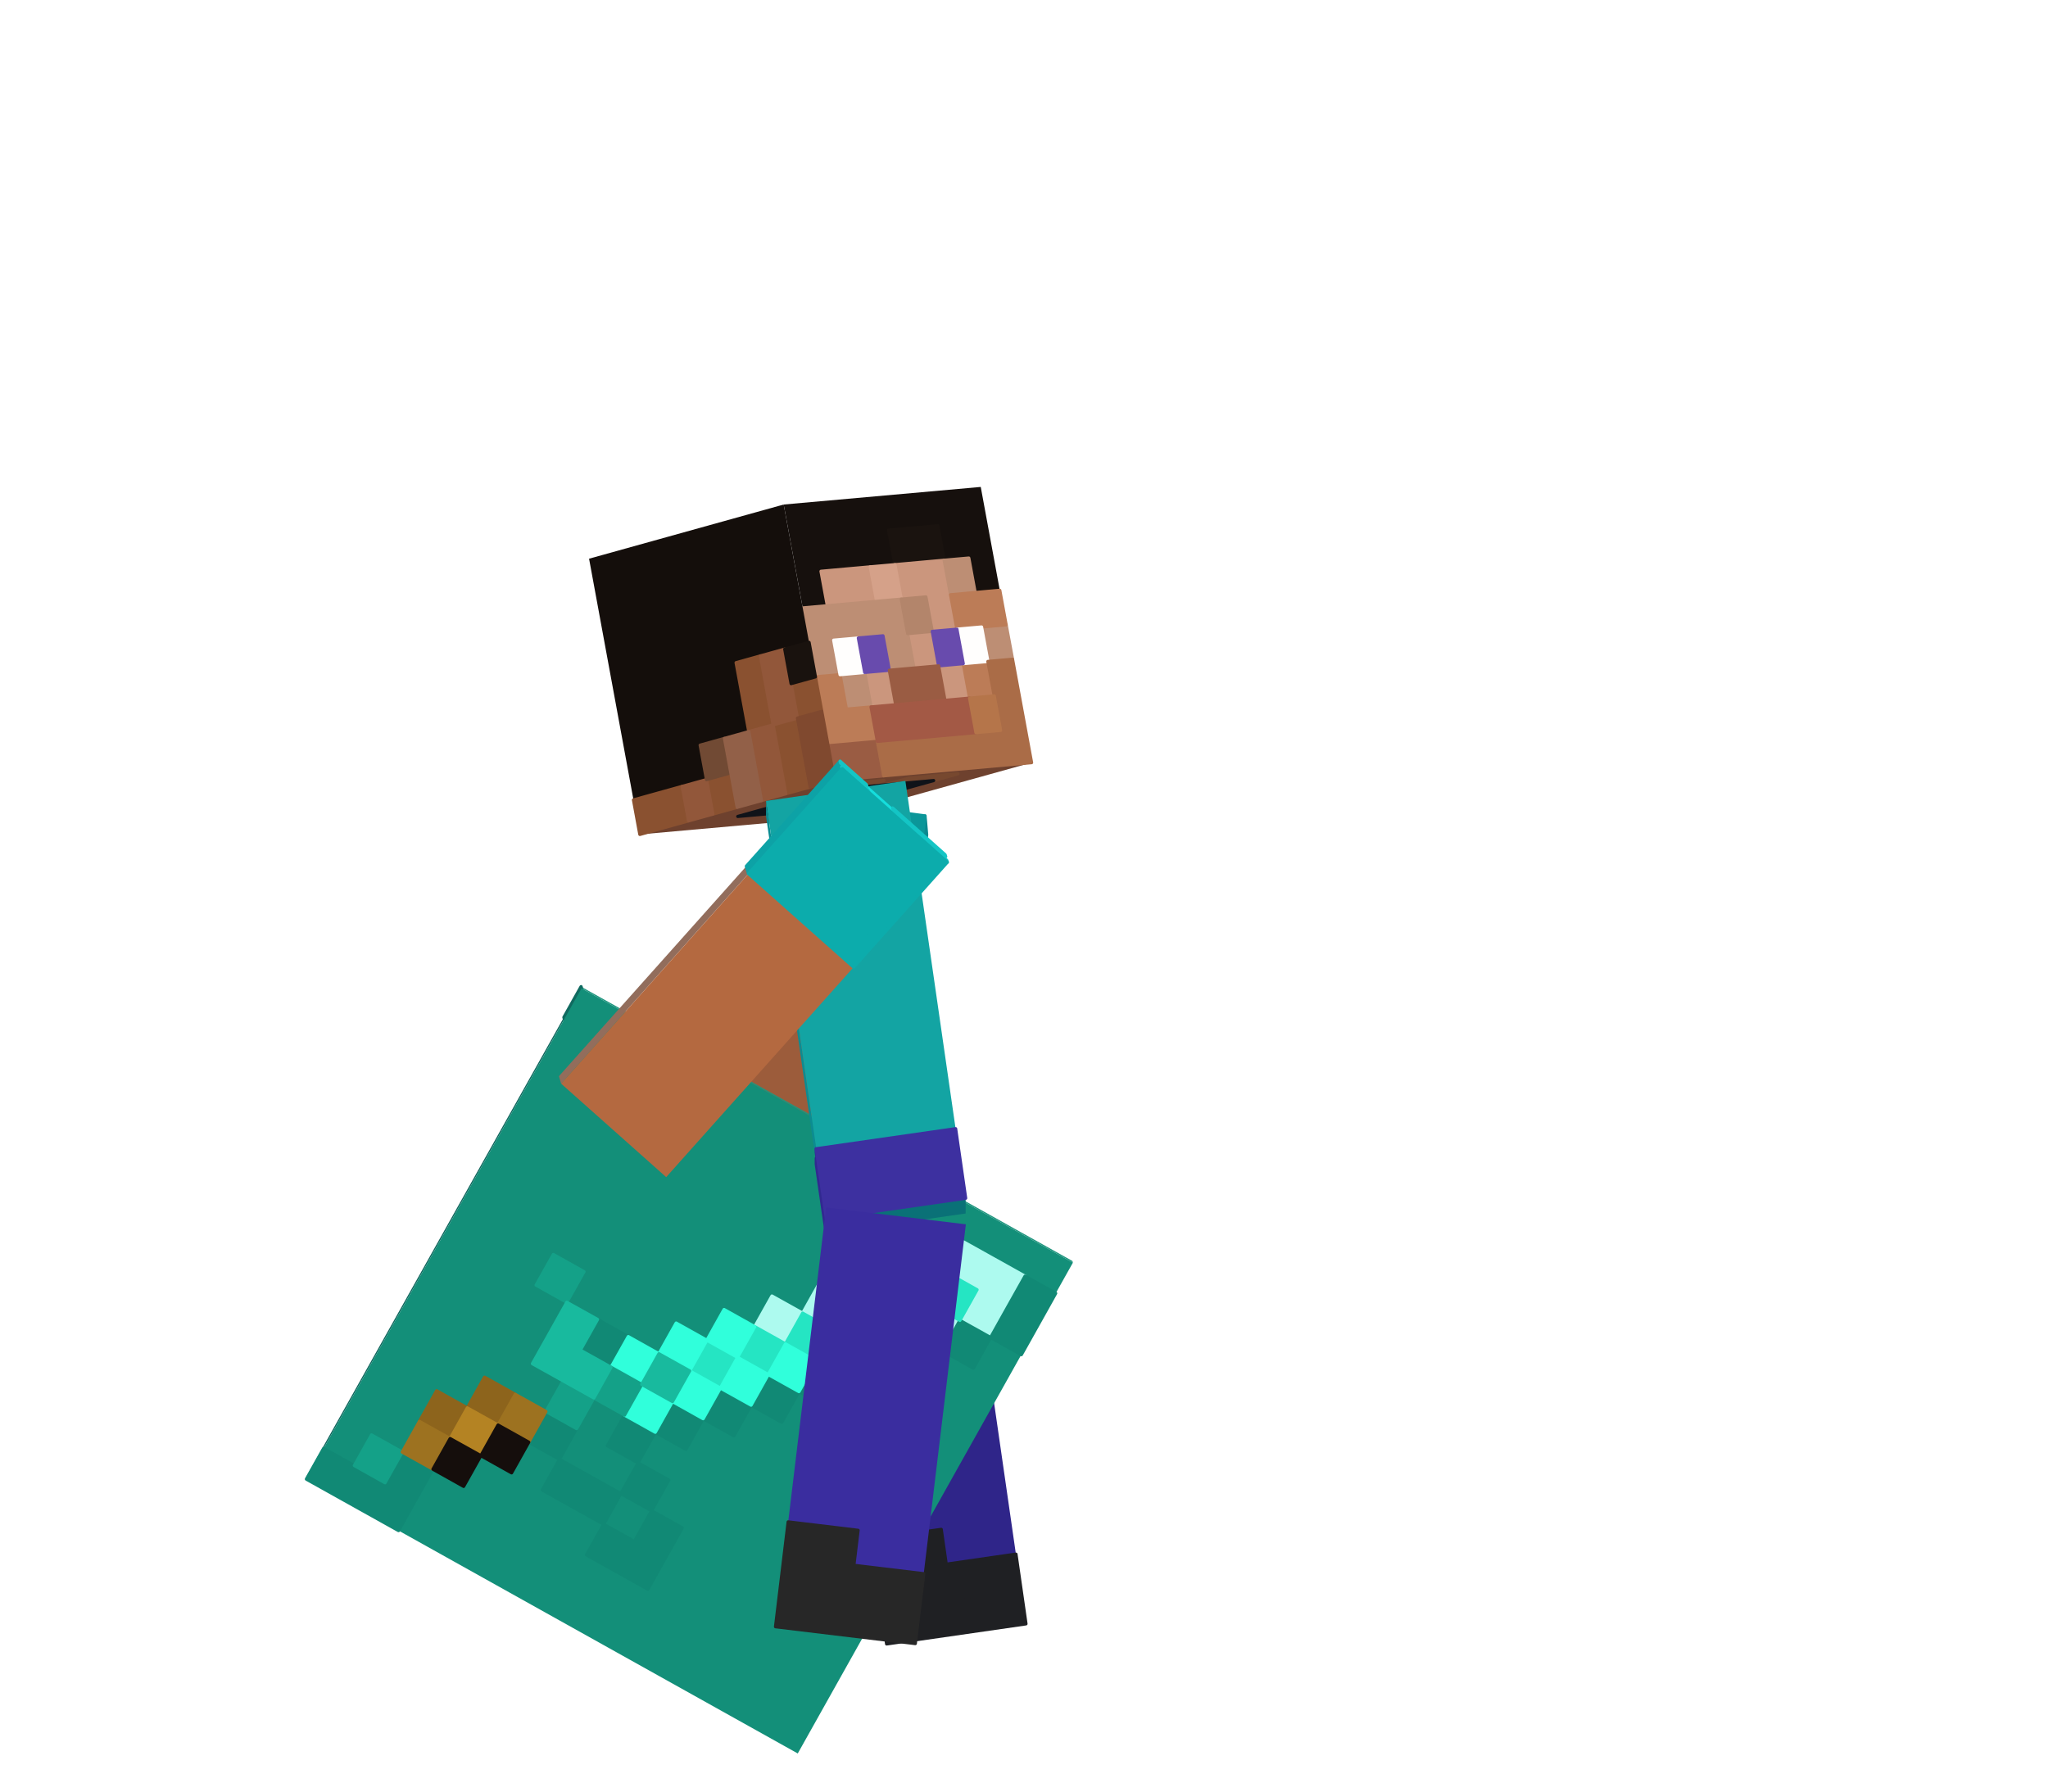
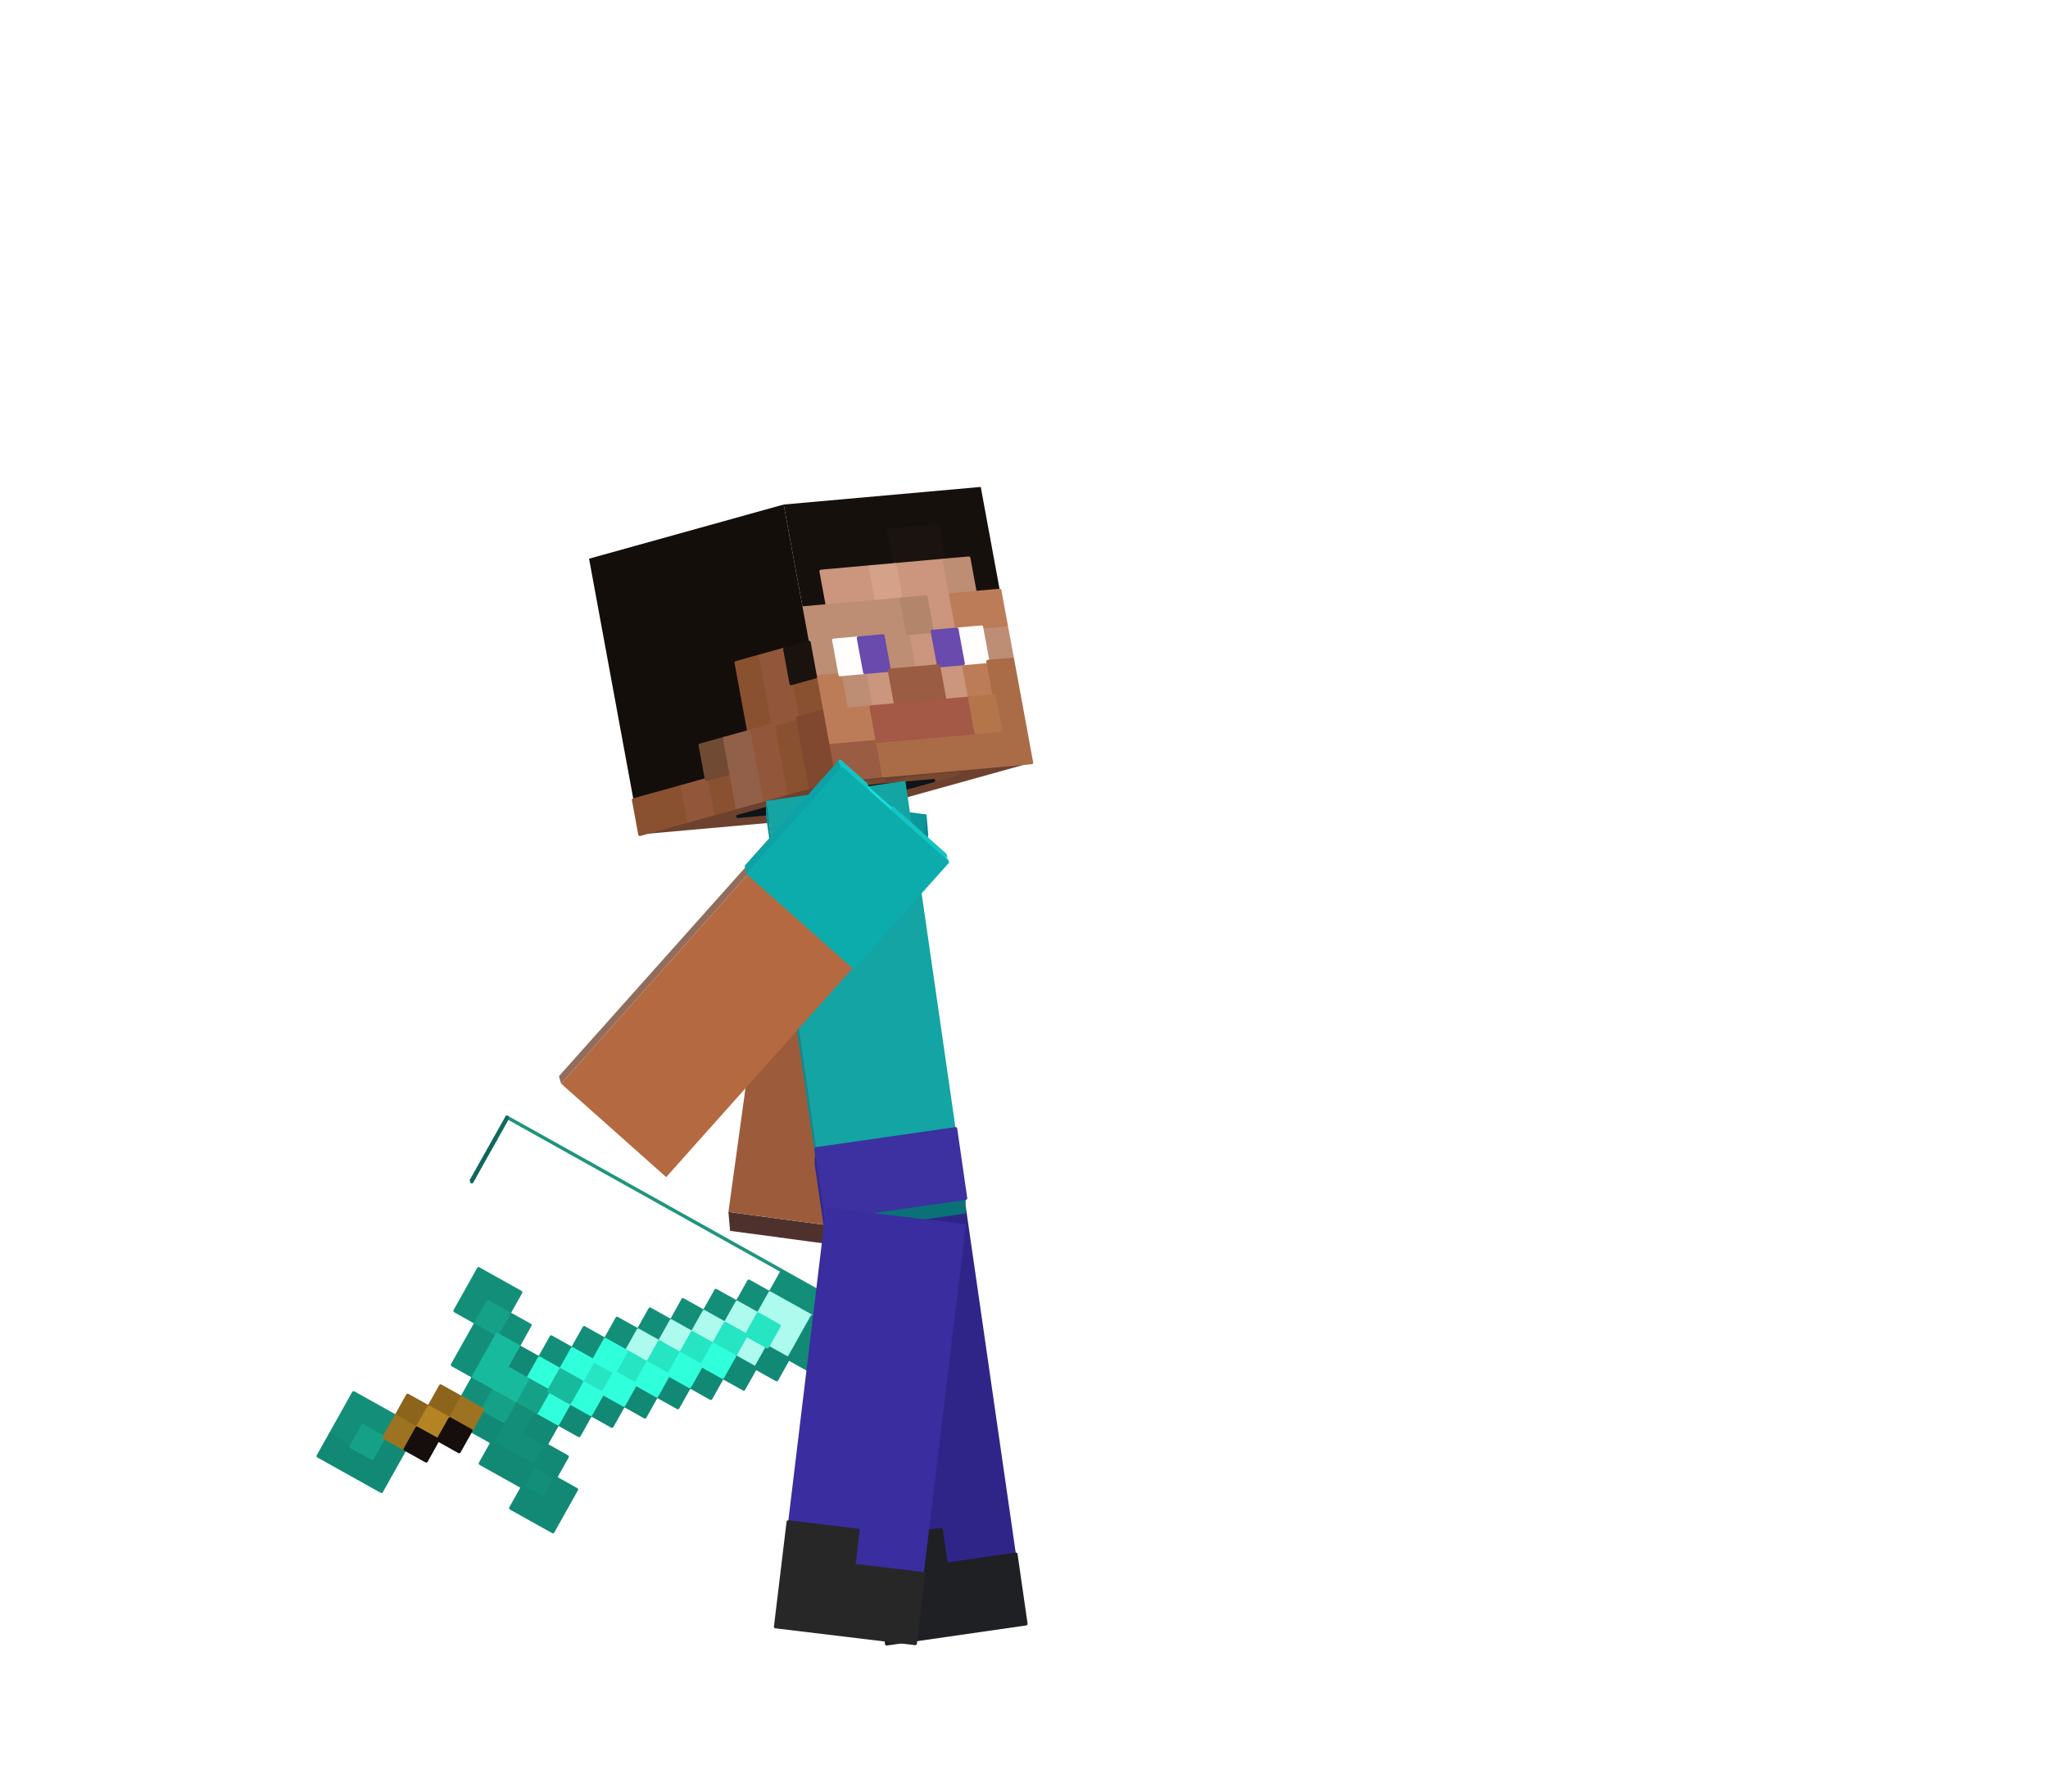
<svg xmlns="http://www.w3.org/2000/svg" viewBox="0 0 384 336" width="384" height="336" role="img" aria-labelledby="swing-1-title">
  <g id="steve">
    <g id="arm-left" aria-label="Left arm">
      <g class="face" data-face="front">
        <path fill="#795c53" d="M173.44 153.02L173.75 156.56L163.05 234.34L162.74 230.8Z" />
        <path fill="#0c888f" stroke="#0c888f" stroke-width=".6" stroke-linejoin="round" d="M173.44 153.02L173.75 156.56L172.86 163.04L172.55 159.5ZM172.55 159.5L172.86 163.04L171.96 169.52L171.66 165.98ZM171.66 165.98L171.96 169.52L171.07 176L170.77 172.46ZM170.77 172.46L171.07 176L170.18 182.49L169.87 178.94Z" />
      </g>
      <g class="face" data-face="bottom">
        <path fill="#4e312d" d="M162.74 230.8L163.05 234.34L136.89 230.84L136.58 227.3Z" />
      </g>
      <g class="face" data-face="nx">
        <path fill="#9c5c3b" d="M147.29 149.52L173.44 153.02L162.74 230.8L136.58 227.3Z" />
        <path fill="#0b9699" stroke="#0b9699" stroke-width=".6" stroke-linejoin="round" d="M147.29 149.52L173.44 153.02L172.55 159.5L146.39 156ZM146.39 156L172.55 159.5L171.66 165.98L145.5 162.49ZM145.5 162.49L171.66 165.98L170.77 172.46L144.61 168.97ZM144.61 168.97L170.77 172.46L169.87 178.94L143.72 175.45Z" />
      </g>
    </g>
    <g id="leg-left" aria-label="Left leg">
      <g class="face" data-face="nx">
        <path fill="#2f2589" d="M154.94 229.92L181.06 226.15L192.37 304.54L166.24 308.31Z" />
        <path fill="#1f2023" stroke="#1f2023" stroke-width=".6" stroke-linejoin="round" d="M163.41 288.71L176.48 286.82L177.42 293.36L164.36 295.24ZM164.36 295.24L190.49 291.47L191.43 298L165.3 301.77ZM165.3 301.77L191.43 298L192.37 304.54L166.24 308.31Z" />
      </g>
    </g>
    <g id="held-sword" aria-label="Diamond sword">
      <g class="face" data-face="top">
-         <path fill="#1f957e" d="M109.04 185.35L108.95 185.04L201.08 236.49L201.17 236.8Z" />
+         <path fill="#1f957e" stroke="#1f957e" stroke-width=".6" stroke-linejoin="round" d="M95.05 209.55L95.04 209.5L158.37 244.87L158.39 244.92Z" />
      </g>
      <g class="face" data-face="back">
-         <path fill="#0f665d" d="M108.95 185.04L109.04 185.35L57.45 277.4L57.36 277.09Z" />
-         <path fill="#106a60" stroke="#106a60" stroke-width=".6" stroke-linejoin="round" d="M108.95 185.04L109.04 185.35L105.82 191.11L105.73 190.79Z" />
+         <path fill="#106a60" stroke="#106a60" stroke-width=".6" stroke-linejoin="round" d="M95.04 209.5L95.12 209.78L92.9 213.74L92.82 213.46Z" />
+         <path fill="#0f665d" stroke="#0f665d" stroke-width=".6" stroke-linejoin="round" d="M92.82 213.46L92.9 213.74L90.68 217.69L90.6 217.41ZM90.6 217.41L90.68 217.69L88.47 221.65L88.38 221.37Z" />
      </g>
      <g class="face" data-face="nx">
-         <path fill="#138f79" d="M109.04 185.35L201.17 236.8L149.58 328.85L57.45 277.4Z" />
-         <path fill="#adfaef" stroke="#adfaef" stroke-width=".6" stroke-linejoin="round" d="M180.67 232.91L192.19 239.34L188.96 245.09L177.45 238.66ZM171.69 235.44L177.45 238.66L174.22 244.41L168.46 241.2ZM183.2 241.88L188.96 245.09L185.74 250.84L179.98 247.63ZM162.71 237.98L168.46 241.2L165.24 246.95L159.48 243.73ZM174.22 244.41L179.98 247.63L176.76 253.38L171 250.17ZM153.72 240.52L159.48 243.73L156.26 249.49L150.5 246.27ZM144.74 243.06L150.5 246.27L147.28 252.03L141.52 248.81Z" />
-         <path fill="#118975" stroke="#118975" stroke-width=".6" stroke-linejoin="round" d="M192.19 239.34L197.94 242.55L194.72 248.31L188.96 245.09ZM188.96 245.09L194.72 248.31L191.5 254.06L185.74 250.84ZM179.98 247.63L185.74 250.84L182.51 256.6L176.76 253.38ZM171 250.17L176.76 253.38L173.53 259.13L167.77 255.92ZM162.02 252.7L167.77 255.92L164.55 261.67L158.79 258.46ZM153.03 255.24L158.79 258.46L155.57 264.21L149.81 260.99ZM144.05 257.78L149.81 260.99L146.58 266.75L140.83 263.53ZM112.04 247.45L117.8 250.67L114.57 256.42L108.81 253.21ZM135.07 260.32L140.83 263.53L137.6 269.28L131.84 266.07ZM126.09 262.85L131.84 266.07L128.62 271.82L122.86 268.61ZM117.1 265.39L122.86 268.61L119.64 274.36L113.88 271.14ZM102.36 264.71L108.12 267.93L104.9 273.68L99.14 270.47ZM119.64 274.36L125.4 277.58L122.17 283.33L116.41 280.11ZM104.9 273.68L116.41 280.11L113.19 285.87L101.67 279.44ZM122.17 283.33L127.93 286.54L124.7 292.3L118.95 289.08ZM113.19 285.87L124.7 292.3L121.48 298.05L109.96 291.62ZM75.42 272.33L81.18 275.54L77.95 281.3L72.19 278.08ZM60.68 271.65L77.95 281.3L74.73 287.05L57.45 277.4Z" />
-         <path fill="#25e5c3" stroke="#25e5c3" stroke-width=".6" stroke-linejoin="round" d="M177.45 238.66L183.2 241.88L179.98 247.63L174.22 244.41ZM168.46 241.2L174.22 244.41L171 250.17L165.24 246.95ZM159.48 243.73L165.24 246.95L162.02 252.7L156.26 249.49ZM150.5 246.27L156.26 249.49L153.03 255.24L147.28 252.03ZM141.52 248.81L147.28 252.03L144.05 257.78L138.29 254.56ZM132.54 251.35L138.29 254.56L135.07 260.32L129.31 257.1Z" />
-         <path fill="#30ffdb" stroke="#30ffdb" stroke-width=".6" stroke-linejoin="round" d="M165.24 246.95L171 250.17L167.77 255.92L162.02 252.7ZM156.26 249.49L162.02 252.7L158.79 258.46L153.03 255.24ZM135.76 245.59L141.52 248.81L138.29 254.56L132.54 251.35ZM147.28 252.03L153.03 255.24L149.81 260.99L144.05 257.78ZM126.78 248.13L132.54 251.35L129.31 257.1L123.55 253.89ZM138.29 254.56L144.05 257.78L140.83 263.53L135.07 260.32ZM117.8 250.67L123.55 253.89L120.33 259.64L114.57 256.42ZM129.31 257.1L135.07 260.32L131.84 266.07L126.09 262.85ZM120.33 259.64L126.09 262.85L122.86 268.61L117.1 265.39Z" />
-         <path fill="#14a188" stroke="#14a188" stroke-width=".6" stroke-linejoin="round" d="M103.75 235.27L109.5 238.49L106.28 244.24L100.52 241.02ZM114.57 256.42L120.33 259.64L117.1 265.39L111.35 262.18ZM105.59 258.96L111.35 262.18L108.12 267.93L102.36 264.71ZM69.66 269.11L75.42 272.33L72.19 278.08L66.44 274.86Z" />
-         <path fill="#18ba9e" stroke="#18ba9e" stroke-width=".6" stroke-linejoin="round" d="M106.28 244.24L112.04 247.45L108.81 253.21L103.06 249.99ZM123.55 253.89L129.31 257.1L126.09 262.85L120.33 259.64ZM103.06 249.99L114.57 256.42L111.35 262.18L99.83 255.75Z" />
-         <path fill="#8d641c" stroke="#8d641c" stroke-width=".6" stroke-linejoin="round" d="M90.85 258.28L96.61 261.5L93.38 267.25L87.62 264.04ZM81.87 260.82L87.62 264.04L84.4 269.79L78.64 266.57Z" />
-         <path fill="#9d7220" stroke="#9d7220" stroke-width=".6" stroke-linejoin="round" d="M96.61 261.5L102.36 264.71L99.14 270.47L93.38 267.25ZM78.64 266.57L84.4 269.79L81.18 275.54L75.42 272.33Z" />
-         <path fill="#b48323" stroke="#b48323" stroke-width=".6" stroke-linejoin="round" d="M87.62 264.04L93.38 267.25L90.16 273L84.4 269.79Z" />
-         <path fill="#150e0c" stroke="#150e0c" stroke-width=".6" stroke-linejoin="round" d="M93.38 267.25L99.14 270.47L95.92 276.22L90.16 273ZM84.4 269.79L90.16 273L86.93 278.76L81.18 275.54Z" />
+         <path fill="#138f79" stroke="#138f79" stroke-width=".6" stroke-linejoin="round" d="M146.58 238.52L158.45 245.15L156.24 249.11L144.36 242.48ZM140.4 240.26L144.36 242.48L142.14 246.43L138.19 244.22ZM134.23 242.01L138.19 244.22L135.97 248.18L132.01 245.96ZM128.05 243.75L132.01 245.96L129.79 249.92L125.84 247.71ZM121.88 245.5L125.84 247.71L123.62 251.66L119.66 249.45ZM115.7 247.24L119.66 249.45L117.44 253.41L113.48 251.2ZM89.73 237.93L97.65 242.36L95.43 246.31L87.52 241.89ZM109.53 248.99L113.48 251.2L111.27 255.15L107.31 252.94ZM87.52 241.89L91.48 244.1L89.26 248.06L85.3 245.84ZM95.43 246.31L99.39 248.52L97.18 252.48L93.22 250.27ZM103.35 250.73L107.31 252.94L105.09 256.9L101.13 254.69ZM89.26 248.06L93.22 250.27L91 254.22L87.04 252.01ZM87.04 252.01L91 254.22L88.78 258.18L84.82 255.97ZM88.78 258.18L92.74 260.39L90.53 264.34L86.57 262.13ZM96.7 262.6L100.66 264.81L98.44 268.76L94.48 266.55ZM94.48 266.55L102.4 270.97L100.18 274.93L92.27 270.51ZM100.18 274.93L104.14 277.14L101.93 281.1L97.97 278.89ZM66.3 261.2L74.22 265.62L72 269.58L64.08 265.16ZM64.08 265.16L68.04 267.37L65.82 271.32L61.87 269.11Z" />
+         <path fill="#adfaef" stroke="#adfaef" stroke-width=".6" stroke-linejoin="round" d="M144.36 242.48L152.28 246.9L150.06 250.85L142.14 246.43ZM138.19 244.22L142.14 246.43L139.93 250.39L135.97 248.18ZM146.1 248.64L150.06 250.85L147.84 254.81L143.89 252.6ZM132.01 245.96L135.97 248.18L133.75 252.13L129.79 249.92ZM139.93 250.39L143.89 252.6L141.67 256.55L137.71 254.34ZM125.84 247.71L129.79 249.92L127.58 253.87L123.62 251.66ZM119.66 249.45L123.62 251.66L121.4 255.62L117.44 253.41Z" />
+         <path fill="#118975" stroke="#118975" stroke-width=".6" stroke-linejoin="round" d="M152.28 246.9L156.24 249.11L154.02 253.06L150.06 250.85ZM150.06 250.85L154.02 253.06L151.8 257.02L147.84 254.81ZM143.89 252.6L147.84 254.81L145.63 258.76L141.67 256.55ZM137.71 254.34L141.67 256.55L139.45 260.51L135.49 258.3ZM131.54 256.09L135.49 258.3L133.28 262.25L129.32 260.04ZM125.36 257.83L129.32 260.04L127.1 264L123.14 261.79ZM119.18 259.57L123.14 261.79L120.93 265.74L116.97 263.53ZM97.18 252.48L101.13 254.69L98.92 258.64L94.96 256.43ZM113.01 261.32L116.97 263.53L114.75 267.49L110.79 265.27ZM106.83 263.06L110.79 265.27L108.58 269.23L104.62 267.02ZM100.66 264.81L104.62 267.02L102.4 270.97L98.44 268.76ZM90.53 264.34L94.48 266.55L92.27 270.51L88.31 268.3ZM102.4 270.97L106.36 273.19L104.14 277.14L100.18 274.93ZM92.27 270.51L100.18 274.93L97.97 278.89L90.05 274.46ZM104.14 277.14L108.1 279.35L105.88 283.31L101.93 281.1ZM97.97 278.89L105.88 283.31L103.67 287.26L95.75 282.84ZM72 269.58L75.96 271.79L73.74 275.74L69.78 273.53ZM61.87 269.11L73.74 275.74L71.52 279.7L59.65 273.07Z" />
+         <path fill="#25e5c3" stroke="#25e5c3" stroke-width=".6" stroke-linejoin="round" d="M142.14 246.43L146.1 248.64L143.89 252.6L139.93 250.39ZM135.97 248.18L139.93 250.39L137.71 254.34L133.75 252.13ZM129.79 249.92L133.75 252.13L131.54 256.09L127.58 253.87ZM123.62 251.66L127.58 253.87L125.36 257.83L121.4 255.62ZM117.44 253.41L121.4 255.62L119.18 259.57L115.23 257.36ZM111.27 255.15L115.23 257.36L113.01 261.32L109.05 259.11Z" />
+         <path fill="#30ffdb" stroke="#30ffdb" stroke-width=".6" stroke-linejoin="round" d="M133.75 252.13L137.71 254.34L135.49 258.3L131.54 256.09ZM127.58 253.87L131.54 256.09L129.32 260.04L125.36 257.83ZM113.48 251.2L117.44 253.41L115.23 257.36L111.27 255.15ZM121.4 255.62L125.36 257.83L123.14 261.79L119.18 259.57ZM107.31 252.94L111.27 255.15L109.05 259.11L105.09 256.9ZM115.23 257.36L119.18 259.57L116.97 263.53L113.01 261.32ZM101.13 254.69L105.09 256.9L102.88 260.85L98.92 258.64ZM109.05 259.11L113.01 261.32L110.79 265.27L106.83 263.06ZM102.88 260.85L106.83 263.06L104.62 267.02L100.66 264.81Z" />
+         <path fill="#14a188" stroke="#14a188" stroke-width=".6" stroke-linejoin="round" d="M91.48 244.1L95.43 246.31L93.22 250.27L89.26 248.06ZM98.92 258.64L102.88 260.85L100.66 264.81L96.7 262.6ZM92.74 260.39L96.7 262.6L94.48 266.55L90.53 264.34ZM68.04 267.37L72 269.58L69.78 273.53L65.82 271.32Z" />
+         <path fill="#18ba9e" stroke="#18ba9e" stroke-width=".6" stroke-linejoin="round" d="M93.22 250.27L97.18 252.48L94.96 256.43L91 254.22ZM105.09 256.9L109.05 259.11L106.83 263.06L102.88 260.85ZM91 254.22L98.92 258.64L96.7 262.6L88.78 258.18Z" />
+         <path fill="#8d641c" stroke="#8d641c" stroke-width=".6" stroke-linejoin="round" d="M82.61 259.92L86.57 262.13L84.35 266.09L80.39 263.88ZM76.43 261.67L80.39 263.88L78.17 267.83L74.22 265.62Z" />
+         <path fill="#9d7220" stroke="#9d7220" stroke-width=".6" stroke-linejoin="round" d="M86.57 262.13L90.53 264.34L88.31 268.3L84.35 266.09ZM74.22 265.62L78.17 267.83L75.96 271.79L72 269.58Z" />
+         <path fill="#b48323" stroke="#b48323" stroke-width=".6" stroke-linejoin="round" d="M80.39 263.88L84.35 266.09L82.13 270.04L78.17 267.83Z" />
+         <path fill="#150e0c" stroke="#150e0c" stroke-width=".6" stroke-linejoin="round" d="M84.35 266.09L88.31 268.3L86.09 272.25L82.13 270.04ZM78.17 267.83L82.13 270.04L79.92 274L75.96 271.79Z" />
      </g>
    </g>
    <g id="head" aria-label="Head">
      <g class="face" data-face="bottom">
        <path fill="#6e412e" d="M156.46 146.33L193.42 143.03L156.93 153.19L119.97 156.49Z" />
        <path fill="#77482f" stroke="#77482f" stroke-width=".6" stroke-linejoin="round" d="M161.14 146.77L165.76 146.36L161.2 147.63L156.58 148.04ZM170.38 145.95L179.62 145.12L175.06 146.39L165.82 147.22Z" />
        <path fill="#101319" stroke="#101319" stroke-width=".6" stroke-linejoin="round" d="M156.58 148.04L175.06 146.39L170.49 147.66L152.02 149.31ZM152.02 149.31L170.49 147.66L165.93 148.93L147.46 150.58ZM147.46 150.58L165.93 148.93L161.37 150.2L142.9 151.85ZM142.9 151.85L161.37 150.2L156.81 151.47L138.33 153.12Z" />
        <path fill="#5c2b2e" stroke="#5c2b2e" stroke-width=".6" stroke-linejoin="round" d="M161.37 150.2L165.99 149.79L161.43 151.06L156.81 151.47Z" />
      </g>
      <g class="face" data-face="front">
        <path fill="#16100d" d="M146.94 94.62L183.89 91.32L193.42 143.03L156.46 146.33Z" />
        <path fill="#1a130f" stroke="#1a130f" stroke-width=".6" stroke-linejoin="round" d="M166.61 99.43L175.84 98.61L177.03 105.07L167.8 105.9Z" />
        <path fill="#cb967d" stroke="#cb967d" stroke-width=".6" stroke-linejoin="round" d="M153.94 107.14L163.18 106.31L164.37 112.77L155.13 113.6ZM167.8 105.9L177.03 105.07L178.23 111.54L168.99 112.36ZM173.61 111.95L178.23 111.54L179.42 118L174.8 118.41ZM170.18 118.83L174.8 118.41L175.99 124.88L171.37 125.29ZM162.13 126.11L166.75 125.7L167.94 132.17L163.32 132.58ZM175.99 124.88L180.61 124.46L181.8 130.93L177.18 131.34Z" />
        <path fill="#d5a189" stroke="#d5a189" stroke-width=".6" stroke-linejoin="round" d="M163.18 106.31L167.8 105.9L168.99 112.36L164.37 112.77Z" />
        <path fill="#bd8e74" stroke="#bd8e74" stroke-width=".6" stroke-linejoin="round" d="M177.03 105.07L181.65 104.66L182.84 111.12L178.23 111.54ZM150.51 114.01L168.99 112.36L170.18 118.83L151.7 120.48ZM151.7 120.48L156.32 120.06L157.51 126.53L152.89 126.94ZM165.56 119.24L170.18 118.83L171.37 125.29L166.75 125.7ZM184.04 117.59L188.65 117.18L189.85 123.64L185.23 124.05ZM157.51 126.53L162.13 126.11L163.32 132.58L158.7 132.99Z" />
        <path fill="#b3856b" stroke="#b3856b" stroke-width=".6" stroke-linejoin="round" d="M168.99 112.36L173.61 111.95L174.8 118.41L170.18 118.83Z" />
        <path fill="#bc7c57" stroke="#bc7c57" stroke-width=".6" stroke-linejoin="round" d="M178.23 111.54L187.46 110.71L188.65 117.18L179.42 118ZM152.89 126.94L157.51 126.53L158.7 132.99L154.08 133.4ZM180.61 124.46L185.23 124.05L186.42 130.51L181.8 130.93ZM154.08 133.4L163.32 132.58L164.51 139.04L155.27 139.87Z" />
        <path fill="#fffefd" stroke="#fffefd" stroke-width=".6" stroke-linejoin="round" d="M156.32 120.06L160.94 119.65L162.13 126.11L157.51 126.53ZM179.42 118L184.04 117.59L185.23 124.05L180.61 124.46Z" />
        <path fill="#684bad" stroke="#684bad" stroke-width=".6" stroke-linejoin="round" d="M160.94 119.65L165.56 119.24L166.75 125.7L162.13 126.11ZM174.8 118.41L179.42 118L180.61 124.46L175.99 124.88Z" />
        <path fill="#9a5c43" stroke="#9a5c43" stroke-width=".6" stroke-linejoin="round" d="M166.75 125.7L175.99 124.88L177.18 131.34L167.94 132.17ZM155.27 139.87L164.51 139.04L165.7 145.5L156.46 146.33Z" />
        <path fill="#aa6c47" stroke="#aa6c47" stroke-width=".6" stroke-linejoin="round" d="M185.23 124.05L189.85 123.64L191.04 130.1L186.42 130.51ZM186.42 130.51L191.04 130.1L192.23 136.57L187.61 136.98ZM164.51 139.04L192.23 136.57L193.42 143.03L165.7 145.5Z" />
        <path fill="#a35945" stroke="#a35945" stroke-width=".6" stroke-linejoin="round" d="M163.32 132.58L181.8 130.93L182.99 137.39L164.51 139.04Z" />
        <path fill="#b5754a" stroke="#b5754a" stroke-width=".6" stroke-linejoin="round" d="M181.8 130.93L186.42 130.51L187.61 136.98L182.99 137.39Z" />
      </g>
      <g class="face" data-face="nx">
        <path fill="#140e0b" d="M110.45 104.78L146.94 94.62L156.46 146.33L119.97 156.49Z" />
        <path fill="#8a5130" stroke="#8a5130" stroke-width=".6" stroke-linejoin="round" d="M138.02 124.28L142.58 123.01L143.77 129.48L139.21 130.75ZM139.21 130.75L143.77 129.48L144.96 135.94L140.4 137.21ZM148.33 128.21L152.89 126.94L154.08 133.4L149.52 134.67ZM144.96 135.94L149.52 134.67L150.71 141.14L146.15 142.41ZM118.78 150.02L127.91 147.48L129.1 153.95L119.97 156.49ZM132.47 146.21L137.03 144.94L138.22 151.41L133.66 152.68ZM146.15 142.41L150.71 141.14L151.9 147.6L147.34 148.87Z" />
        <path fill="#92573a" stroke="#92573a" stroke-width=".6" stroke-linejoin="round" d="M142.58 123.01L147.14 121.74L148.33 128.21L143.77 129.48ZM143.77 129.48L148.33 128.21L149.52 134.67L144.96 135.94ZM140.4 137.21L144.96 135.94L146.15 142.41L141.59 143.67ZM127.91 147.48L132.47 146.21L133.66 152.68L129.1 153.95ZM141.59 143.67L146.15 142.41L147.34 148.87L142.78 150.14Z" />
        <path fill="#19120e" stroke="#19120e" stroke-width=".6" stroke-linejoin="round" d="M147.14 121.74L151.7 120.48L152.89 126.94L148.33 128.21Z" />
        <path fill="#714a34" stroke="#714a34" stroke-width=".6" stroke-linejoin="round" d="M131.28 139.75L135.84 138.48L137.03 144.94L132.47 146.21Z" />
        <path fill="#926048" stroke="#926048" stroke-width=".6" stroke-linejoin="round" d="M135.84 138.48L140.4 137.21L141.59 143.67L137.03 144.94ZM137.03 144.94L141.59 143.67L142.78 150.14L138.22 151.41Z" />
        <path fill="#80492f" stroke="#80492f" stroke-width=".6" stroke-linejoin="round" d="M149.52 134.67L154.08 133.4L155.27 139.87L150.71 141.14ZM150.71 141.14L155.27 139.87L156.46 146.33L151.9 147.6Z" />
      </g>
    </g>
    <g id="torso" aria-label="Torso">
      <g class="face" data-face="back">
        <path fill="#0c8c92" d="M143.63 153.07L143.63 150.21L154.94 228.48L154.94 231.34Z" />
        <path fill="#312990" stroke="#312990" stroke-width=".6" stroke-linejoin="round" d="M153.05 218.3L153.05 217.22L153.99 223.75L153.99 224.82ZM153.05 216.15L153.05 215.44L153.99 221.96L153.99 222.68ZM153.99 224.82L153.99 223.39L154.94 229.91L154.94 231.34ZM153.99 223.03L153.99 221.96L154.94 228.48L154.94 229.56Z" />
      </g>
      <g class="face" data-face="bottom">
        <path fill="#0a7177" d="M181.06 224.72L181.06 227.58L154.94 231.34L154.94 228.48Z" />
      </g>
      <g class="face" data-face="nx">
        <path fill="#13a4a3" d="M143.63 150.21L169.76 146.45L181.06 224.72L154.94 228.48Z" />
        <path fill="#3d30a0" stroke="#3d30a0" stroke-width=".6" stroke-linejoin="round" d="M153.05 215.44L179.18 211.68L180.12 218.2L153.99 221.96ZM153.99 221.96L180.12 218.2L181.06 224.72L154.94 228.48Z" />
      </g>
    </g>
    <g id="leg-right" aria-label="Right leg">
      <g class="face" data-face="nx">
        <path fill="#3a2d9f" d="M154.9 226.45L181.1 229.61L171.62 308.24L145.41 305.08Z" />
        <path fill="#272727" stroke="#272727" stroke-width=".6" stroke-linejoin="round" d="M147.78 285.42L160.89 287L160.1 293.56L146.99 291.98ZM146.99 291.98L173.2 295.14L172.41 301.69L146.2 298.53ZM146.2 298.53L172.41 301.69L171.62 308.24L145.41 305.08Z" />
      </g>
    </g>
    <g id="arm-right" aria-label="Right arm">
      <g class="face" data-face="back">
        <path fill="#926d5c" d="M157.52 142.76L157.92 144.16L105.21 203.23L104.8 201.83Z" />
        <path fill="#0da2a6" stroke="#0da2a6" stroke-width=".6" stroke-linejoin="round" d="M157.52 142.76L157.92 144.16L153.53 149.09L153.12 147.69ZM153.12 147.69L153.53 149.09L149.14 154.01L148.73 152.61ZM148.73 152.61L149.14 154.01L144.74 158.93L144.34 157.53ZM144.34 157.53L144.74 158.93L140.35 163.85L139.94 162.45Z" />
      </g>
      <g class="face" data-face="top">
        <path fill="#15dedd" d="M157.92 144.16L157.52 142.76L177.21 160.3L177.62 161.7Z" />
        <path fill="#14c5c5" stroke="#14c5c5" stroke-width=".6" stroke-linejoin="round" d="M157.92 144.16L157.82 143.81L162.75 148.2L162.85 148.55ZM157.62 143.11L157.52 142.76L162.44 147.15L162.54 147.5ZM167.47 151.88L167.37 151.53L172.29 155.91L172.39 156.26ZM172.7 157.31L172.6 156.96L177.52 161.35L177.62 161.7ZM172.39 156.26L172.29 155.91L177.21 160.3L177.32 160.65Z" />
      </g>
      <g class="face" data-face="nx">
        <path fill="#b46940" d="M157.92 144.16L177.62 161.7L124.91 220.76L105.21 203.23Z" />
        <path fill="#0cacac" stroke="#0cacac" stroke-width=".6" stroke-linejoin="round" d="M157.92 144.16L177.62 161.7L173.23 166.62L153.53 149.09ZM153.53 149.09L173.23 166.62L168.84 171.54L149.14 154.01ZM149.14 154.01L168.84 171.54L164.44 176.46L144.74 158.93ZM144.74 158.93L164.44 176.46L160.05 181.38L140.35 163.85Z" />
      </g>
    </g>
  </g>
</svg>
